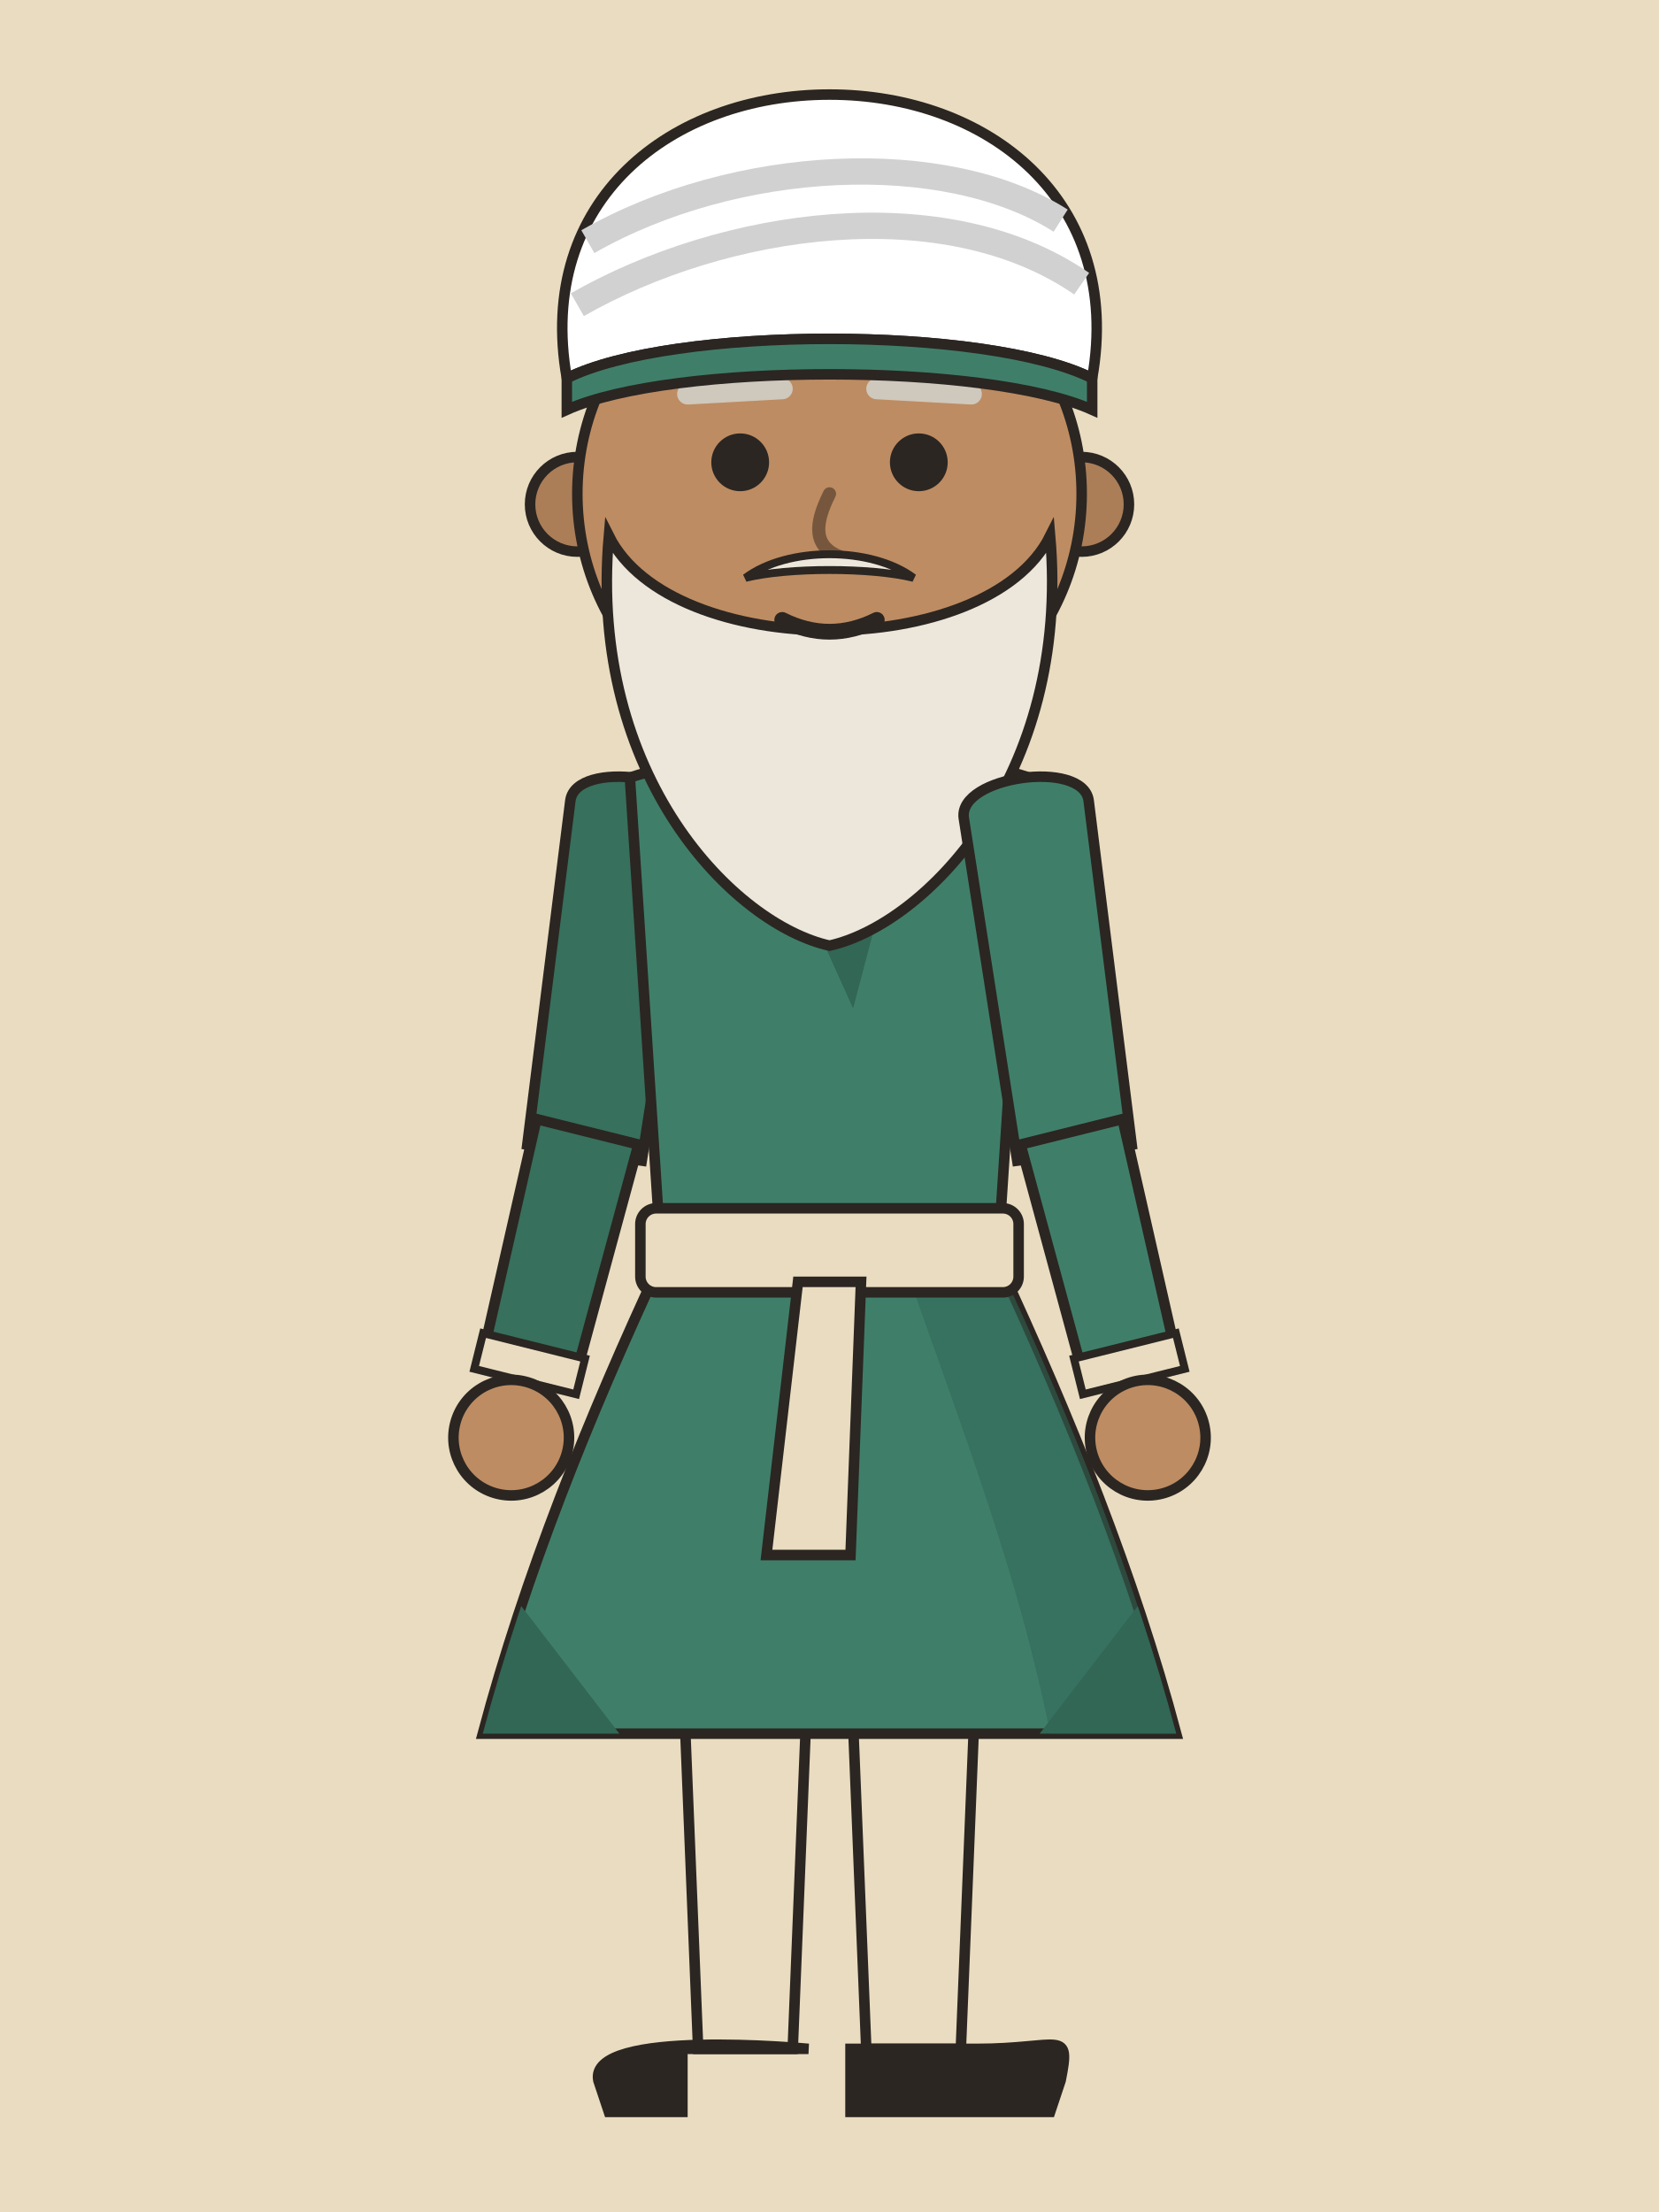
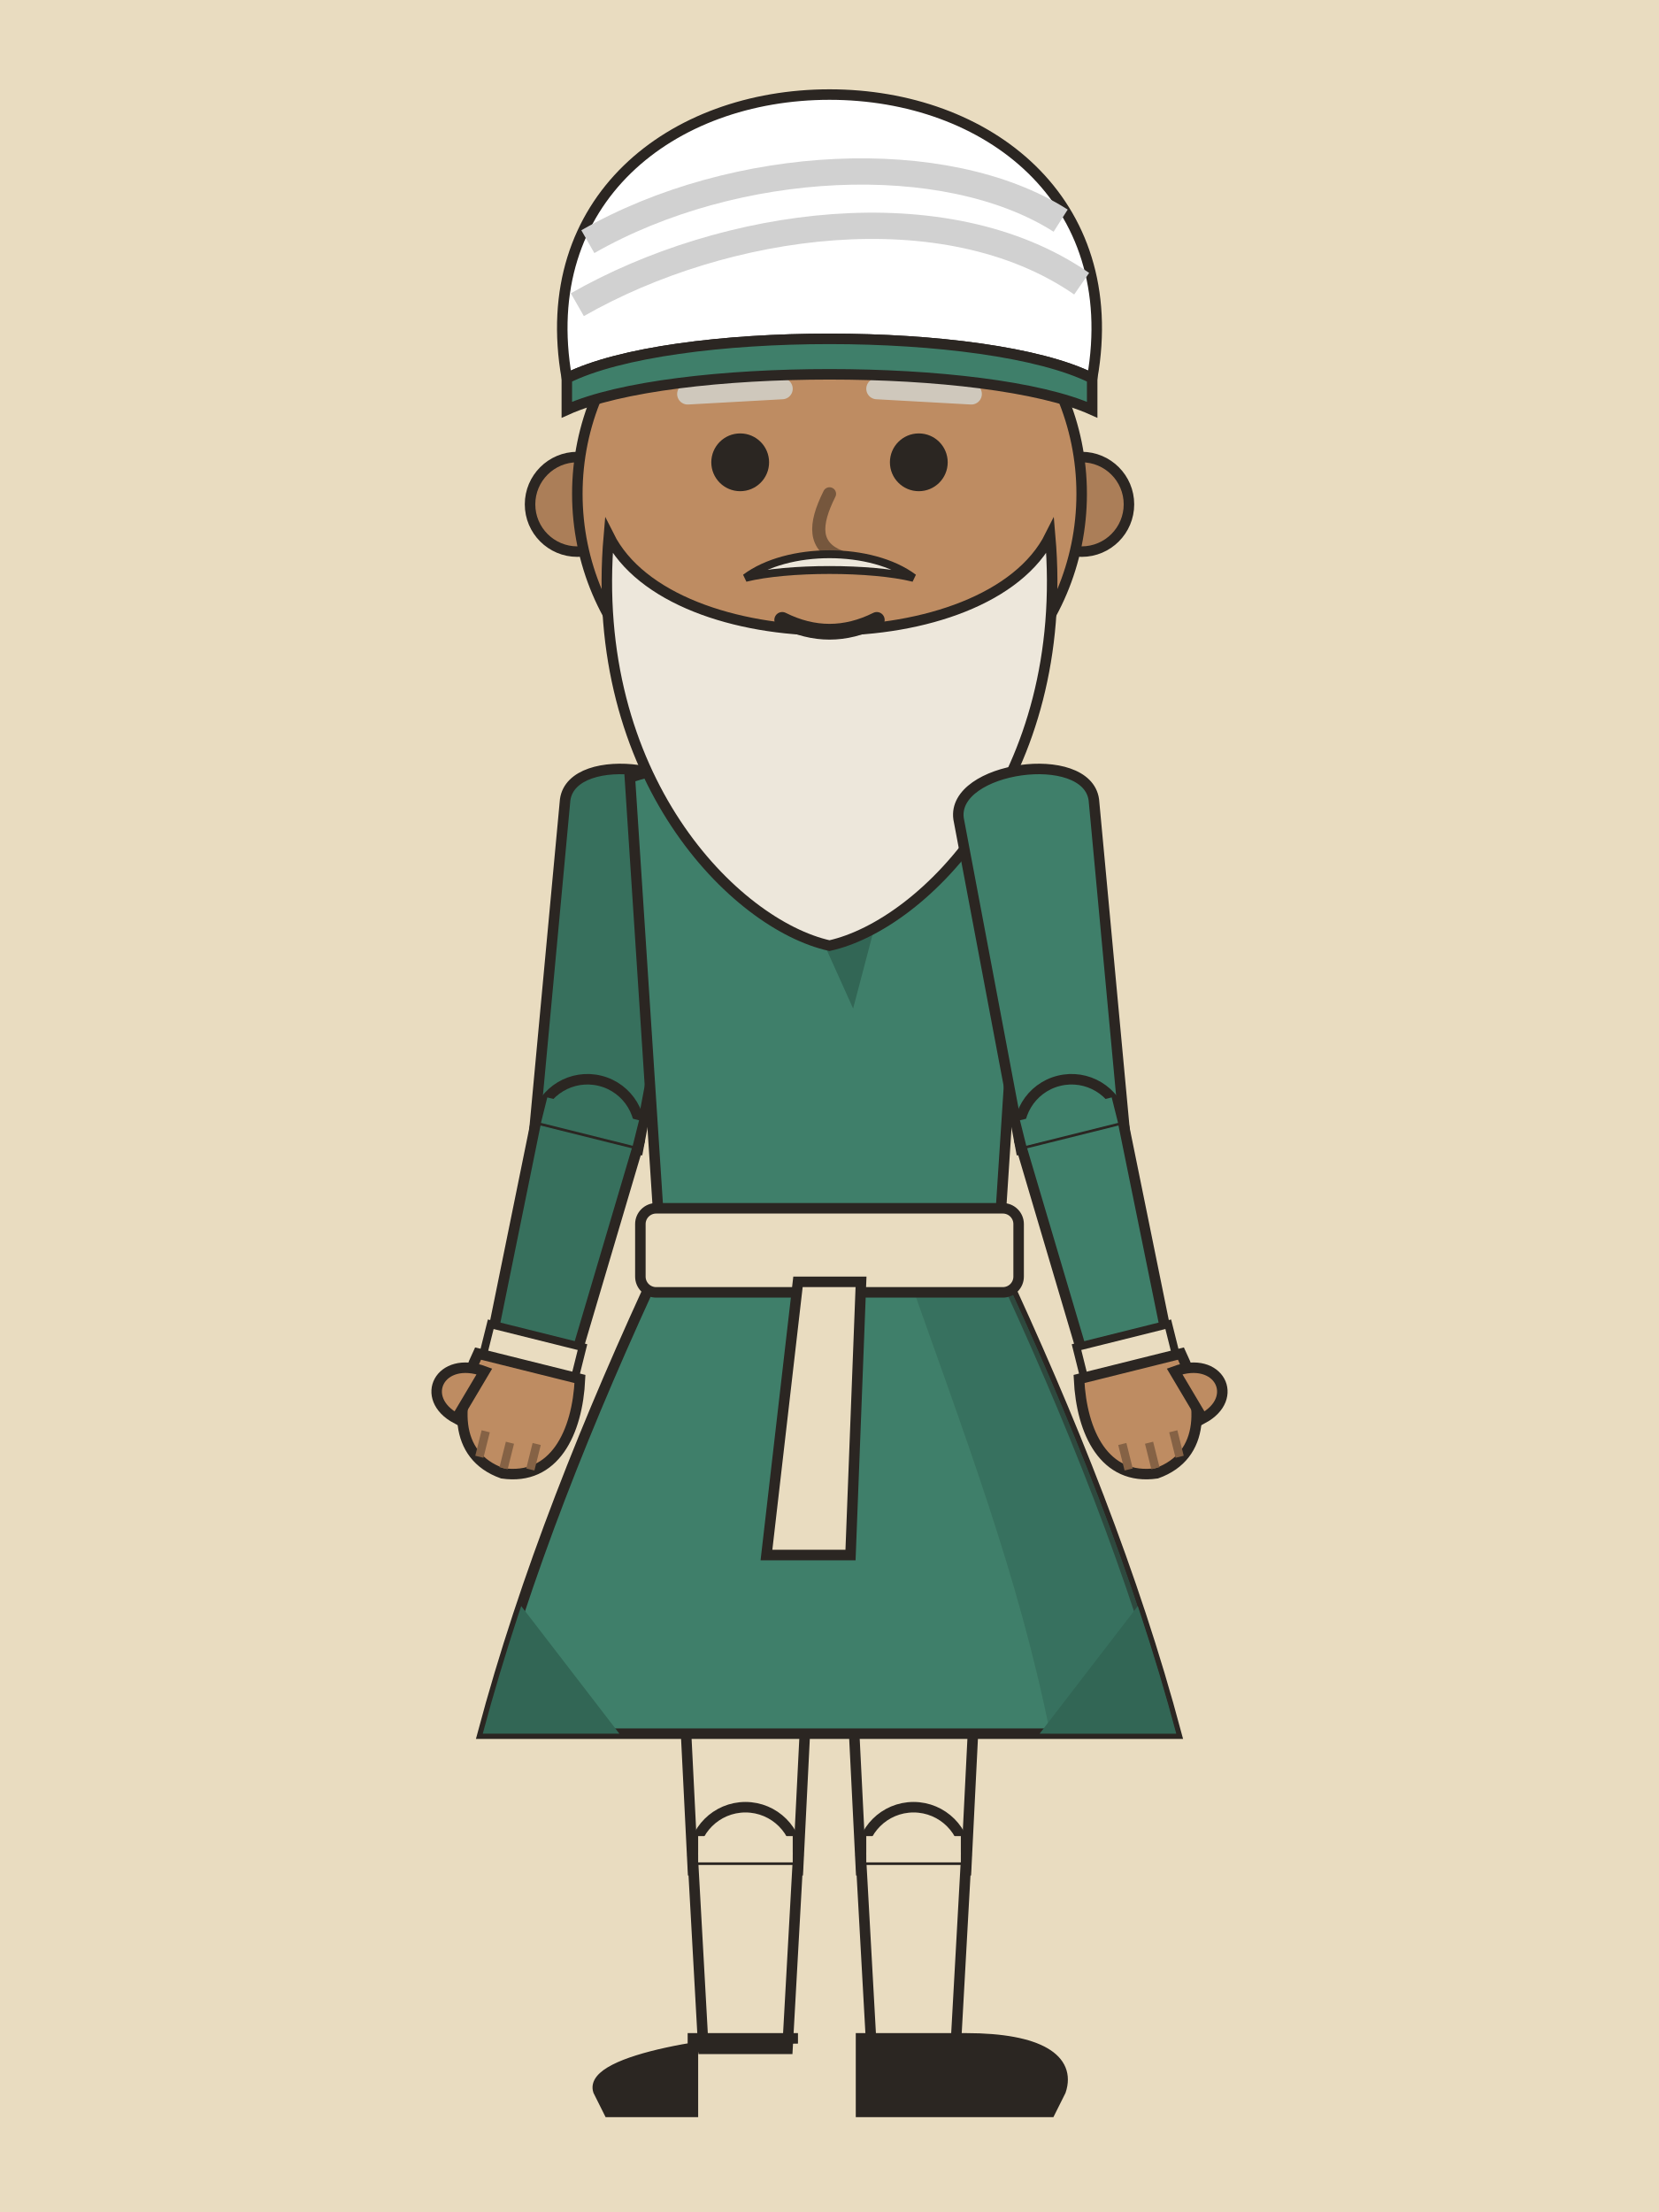
<svg xmlns="http://www.w3.org/2000/svg" viewBox="0 0 600 800" width="600" height="800">
  <rect width="600" height="800" fill="#E9DCC0" />
  <g id="nizam-root" transform="translate(300,760) scale(1.9,1.9)">
    <g id="nizam-walk" transform="translate(0,0)">
      <g transform="scale(1)">
        <g transform="translate(-16,-84)">
          <g id="nizam-legL" transform="rotate(0)">
-             <path d="M-12,0 L12,0 L9,74 L-9,74Z" fill="#E9DCC0" stroke="#2B2622" stroke-width="2" />
-             <path d="M-12,74 L12,74 C12,74 -30,70 -28,80 L-26,86 L-12,86Z" fill="#2B2622" stroke="#2B2622" stroke-width="2" />
+             <path d="M-12,0 L12,0 L10,40 L-10,40Z" fill="#E9DCC0" stroke="#2B2622" stroke-width="2" />
+             <g transform="translate(0,38)">
+               <g id="nizam-legL-lower" transform="rotate(0)">
+                 <circle r="10" fill="#E9DCC0" stroke="#2B2622" stroke-width="2" />
+                 <path d="M-10,0 L10,0 L8,36 L-8,36Z" fill="#E9DCC0" stroke="#2B2622" stroke-width="2" />
+                 <path d="M-9,-2 L9,-2" stroke="#E9DCC0" stroke-width="5" />
+                 <path d="M-10,34 L10,34 C-4,34 -30,38 -28,44 L-26,48 L-10,48Z" fill="#2B2622" stroke="#2B2622" stroke-width="2" />
+               </g>
+             </g>
          </g>
        </g>
        <g transform="translate(16,-84)">
          <g id="nizam-legR" transform="rotate(0)">
-             <path d="M-12,0 L12,0 L9,74 L-9,74Z" fill="#E9DCC0" stroke="#2B2622" stroke-width="2" />
-             <path d="M-12,74 L12,74 C28,74 30,70 28,80 L26,86 L-12,86Z" fill="#2B2622" stroke="#2B2622" stroke-width="2" />
+             <path d="M-12,0 L12,0 L10,40 L-10,40Z" fill="#E9DCC0" stroke="#2B2622" stroke-width="2" />
+             <g transform="translate(0,38)">
+               <g id="nizam-legR-lower" transform="rotate(0)">
+                 <circle r="10" fill="#E9DCC0" stroke="#2B2622" stroke-width="2" />
+                 <path d="M-10,0 L10,0 L8,36 L-8,36Z" fill="#E9DCC0" stroke="#2B2622" stroke-width="2" />
+                 <path d="M-9,-2 L9,-2" stroke="#E9DCC0" stroke-width="5" />
+                 <path d="M-10,34 L10,34 C24,34 30,38 28,44 L26,48 L-10,48Z" fill="#2B2622" stroke="#2B2622" stroke-width="2" />
+               </g>
+             </g>
          </g>
        </g>
        <g transform="translate(0,-84)">
          <g id="nizam-body" transform="scale(1,1)">
            <g transform="translate(0,84)">
              <g transform="translate(-38,-242)">
                <g id="nizam-armL-upper" transform="rotate(8)">
-                   <path d="M-12,-4 C-12,-12 12,-12 12,-4 L11,62 L-11,62Z" fill="#37705d" stroke="#2B2622" stroke-width="2" />
+                   <path d="M-13,-4 C-13,-14 13,-14 13,-4 L10,60 L-10,60Z" fill="#37705d" stroke="#2B2622" stroke-width="2" />
                  <g transform="translate(0,58)">
                    <g id="nizam-armL-lower" transform="rotate(6)">
-                       <path d="M-10,0 L10,0 L9,48 L-9,48Z" fill="#37705d" stroke="#2B2622" stroke-width="2" />
-                       <rect x="-10" y="42" width="20" height="7" fill="#E9DCC0" stroke="#2B2622" stroke-width="1.5" />
-                       <circle cx="0" cy="60" r="11" fill="#BE8C62" stroke="#2B2622" stroke-width="2" />
+                       <circle cx="0" cy="0" r="10" fill="#37705d" stroke="#2B2622" stroke-width="2" />
+                       <path d="M-10,0 L10,0 L8,46 L-8,46Z" fill="#37705d" stroke="#2B2622" stroke-width="2" />
+                       <path d="M-9,-2 L9,-2" stroke="#37705d" stroke-width="5" />
+                       <rect x="-9" y="40" width="18" height="7" fill="#E9DCC0" stroke="#2B2622" stroke-width="1.5" />
+                       <g transform="translate(0,46)">
+                         <g id="nizam-armL-hand">
+                           <g class="hand">
+                             <path d="M-10,0 C-12,10 -10,20 0,21 C10,20 12,10 10,0Z" fill="#BE8C62" stroke="#2B2622" stroke-width="2" />
+                             <path d="M-8,3 C-17,2 -19,11 -11,13Z" fill="#BE8C62" stroke="#2B2622" stroke-width="2" />
+                             <path d="M-5,14 L-5,19 M0,15 L0,20 M5,14 L5,19" stroke="#856245" stroke-width="1.6" />
+                           </g>
+                         </g>
+                       </g>
                    </g>
                  </g>
                </g>
              </g>
              <g id="nizam-torso">
                <clipPath id="nizam-tclip">
                  <path d="M-38,-252 C-20,-258 20,-258 38,-252 L32,-160 C46,-130 58,-100 66,-70 L-66,-70 C-58,-100 -46,-130 -32,-160Z" />
                </clipPath>
                <path d="M-38,-252 C-20,-258 20,-258 38,-252 L32,-160 C46,-130 58,-100 66,-70 L-66,-70 C-58,-100 -46,-130 -32,-160Z" fill="#3F7F6A" stroke="#2B2622" stroke-width="2" />
                <g clip-path="url(#nizam-tclip)">
                  <path d="M-66,-70 L-60,-96 L-40,-70Z M66,-70 L60,-96 L40,-70Z" fill="#326655" />
                  <path d="M14,-160 C26,-126 36,-100 42,-70 L66,-70 C58,-100 46,-130 32,-160Z" fill="#326655" opacity="0.55" />
                </g>
                <path d="M-14,-254 L4,-214 L14,-252" fill="none" stroke="#326655" stroke-width="4" />
                <rect x="-36" y="-170" width="72" height="16" rx="3" fill="#E9DCC0" stroke="#2B2622" stroke-width="2" />
                <path d="M-6,-156 L-12,-104 L4,-104 L6,-156Z" fill="#E9DCC0" stroke="#2B2622" stroke-width="2" />
              </g>
              <g transform="translate(0,-254)">
                <g id="nizam-head" transform="rotate(0)">
                  <rect x="-12" y="-14" width="24" height="18" fill="#a27753" stroke="#2B2622" stroke-width="2" />
                  <circle cx="-48" cy="-50" r="9" fill="#ab7e58" stroke="#2B2622" stroke-width="2" />
                  <circle cx="48" cy="-50" r="9" fill="#ab7e58" stroke="#2B2622" stroke-width="2" />
                  <circle cx="0" cy="-52" r="48" fill="#BE8C62" stroke="#2B2622" stroke-width="2" />
                  <path d="M-42,-44 C-46,2 -18,30 0,34 C18,30 46,2 42,-44 C30,-20 -30,-20 -42,-44Z" fill="#EDE7DB" stroke="#2B2622" stroke-width="2" />
                  <path d="M-30,-86 L-12,-88 M12,-88 L30,-86" stroke="#856245" stroke-width="2" />
                  <g id="nizam-eyes">
                    <g id="nizam-eyes-open">
                      <circle cx="-17" cy="-58" r="5.5" fill="#2B2622" />
                      <circle cx="17" cy="-58" r="5.5" fill="#2B2622" />
                    </g>
                    <g id="nizam-eyes-shut" opacity="0">
                      <path d="M-23,-58 L-11,-58 M11,-58 L23,-58" stroke="#2B2622" stroke-width="3" stroke-linecap="round" />
                    </g>
                  </g>
                  <g id="nizam-brows" transform="translate(0,0)">
                    <path d="M-27,-71 L-9,-72" stroke="#CFC8BC" stroke-width="4" stroke-linecap="round" fill="none" />
                    <path d="M9,-72 L27,-71" stroke="#CFC8BC" stroke-width="4" stroke-linecap="round" fill="none" />
                  </g>
                  <path d="M0,-52 C-3,-46 -3,-42 2,-40" stroke="#76573d" stroke-width="2.5" fill="none" stroke-linecap="round" />
                  <path d="M-16,-36 C-8,-42 8,-42 16,-36 C8,-38 -8,-38 -16,-36Z" fill="#EDE7DB" stroke="#2B2622" stroke-width="1.5" />
                  <g id="nizam-mouth">
                    <path id="nizam-m0" d="M-9,-28 C-3,-25 3,-25 9,-28" stroke="#2B2622" stroke-width="3" fill="none" stroke-linecap="round" />
                    <ellipse id="nizam-m1" cx="0" cy="-27" rx="7" ry="4" fill="#5A2A24" stroke="#2B2622" stroke-width="1.5" opacity="0" />
                    <ellipse id="nizam-m2" cx="0" cy="-26" rx="8" ry="8" fill="#5A2A24" stroke="#2B2622" stroke-width="1.5" opacity="0" />
                  </g>
                  <g id="nizam-hat">
                    <path d="M-50,-74 C-56,-108 -30,-128 0,-128 C30,-128 56,-108 50,-74 C30,-84 -30,-84 -50,-74Z" fill="#FFFFFF" stroke="#2B2622" stroke-width="2" />
                    <path d="M-48,-88 C-20,-104 22,-110 48,-92" fill="none" stroke="#d1d1d1" stroke-width="5" />
                    <path d="M-46,-100 C-18,-116 22,-118 44,-104" fill="none" stroke="#d1d1d1" stroke-width="5" />
                    <path d="M-50,-74 C-30,-84 30,-84 50,-74 L50,-68 C30,-77 -30,-77 -50,-68Z" fill="#3F7F6A" stroke="#2B2622" stroke-width="2" />
                  </g>
                </g>
              </g>
              <g transform="translate(38,-242)">
                <g id="nizam-armR-upper" transform="rotate(-8)">
-                   <path d="M-12,-4 C-12,-12 12,-12 12,-4 L11,62 L-11,62Z" fill="#3f7f6a" stroke="#2B2622" stroke-width="2" />
+                   <path d="M-13,-4 C-13,-14 13,-14 13,-4 L10,60 L-10,60Z" fill="#3f7f6a" stroke="#2B2622" stroke-width="2" />
                  <g transform="translate(0,58)">
                    <g id="nizam-armR-lower" transform="rotate(-6)">
-                       <path d="M-10,0 L10,0 L9,48 L-9,48Z" fill="#3f7f6a" stroke="#2B2622" stroke-width="2" />
-                       <rect x="-10" y="42" width="20" height="7" fill="#E9DCC0" stroke="#2B2622" stroke-width="1.5" />
-                       <circle cx="0" cy="60" r="11" fill="#BE8C62" stroke="#2B2622" stroke-width="2" />
+                       <circle cx="0" cy="0" r="10" fill="#3f7f6a" stroke="#2B2622" stroke-width="2" />
+                       <path d="M-10,0 L10,0 L8,46 L-8,46Z" fill="#3f7f6a" stroke="#2B2622" stroke-width="2" />
+                       <path d="M-9,-2 L9,-2" stroke="#3f7f6a" stroke-width="5" />
+                       <rect x="-9" y="40" width="18" height="7" fill="#E9DCC0" stroke="#2B2622" stroke-width="1.5" />
+                       <g transform="translate(0,46)">
+                         <g id="nizam-armR-hand">
+                           <g class="hand">
+                             <path d="M-10,0 C-12,10 -10,20 0,21 C10,20 12,10 10,0Z" fill="#BE8C62" stroke="#2B2622" stroke-width="2" />
+                             <path d="M8,3 C17,2 19,11 11,13Z" fill="#BE8C62" stroke="#2B2622" stroke-width="2" />
+                             <path d="M-5,14 L-5,19 M0,15 L0,20 M5,14 L5,19" stroke="#856245" stroke-width="1.6" />
+                           </g>
+                         </g>
+                       </g>
                    </g>
                  </g>
                </g>
              </g>
            </g>
          </g>
        </g>
      </g>
    </g>
  </g>
</svg>
